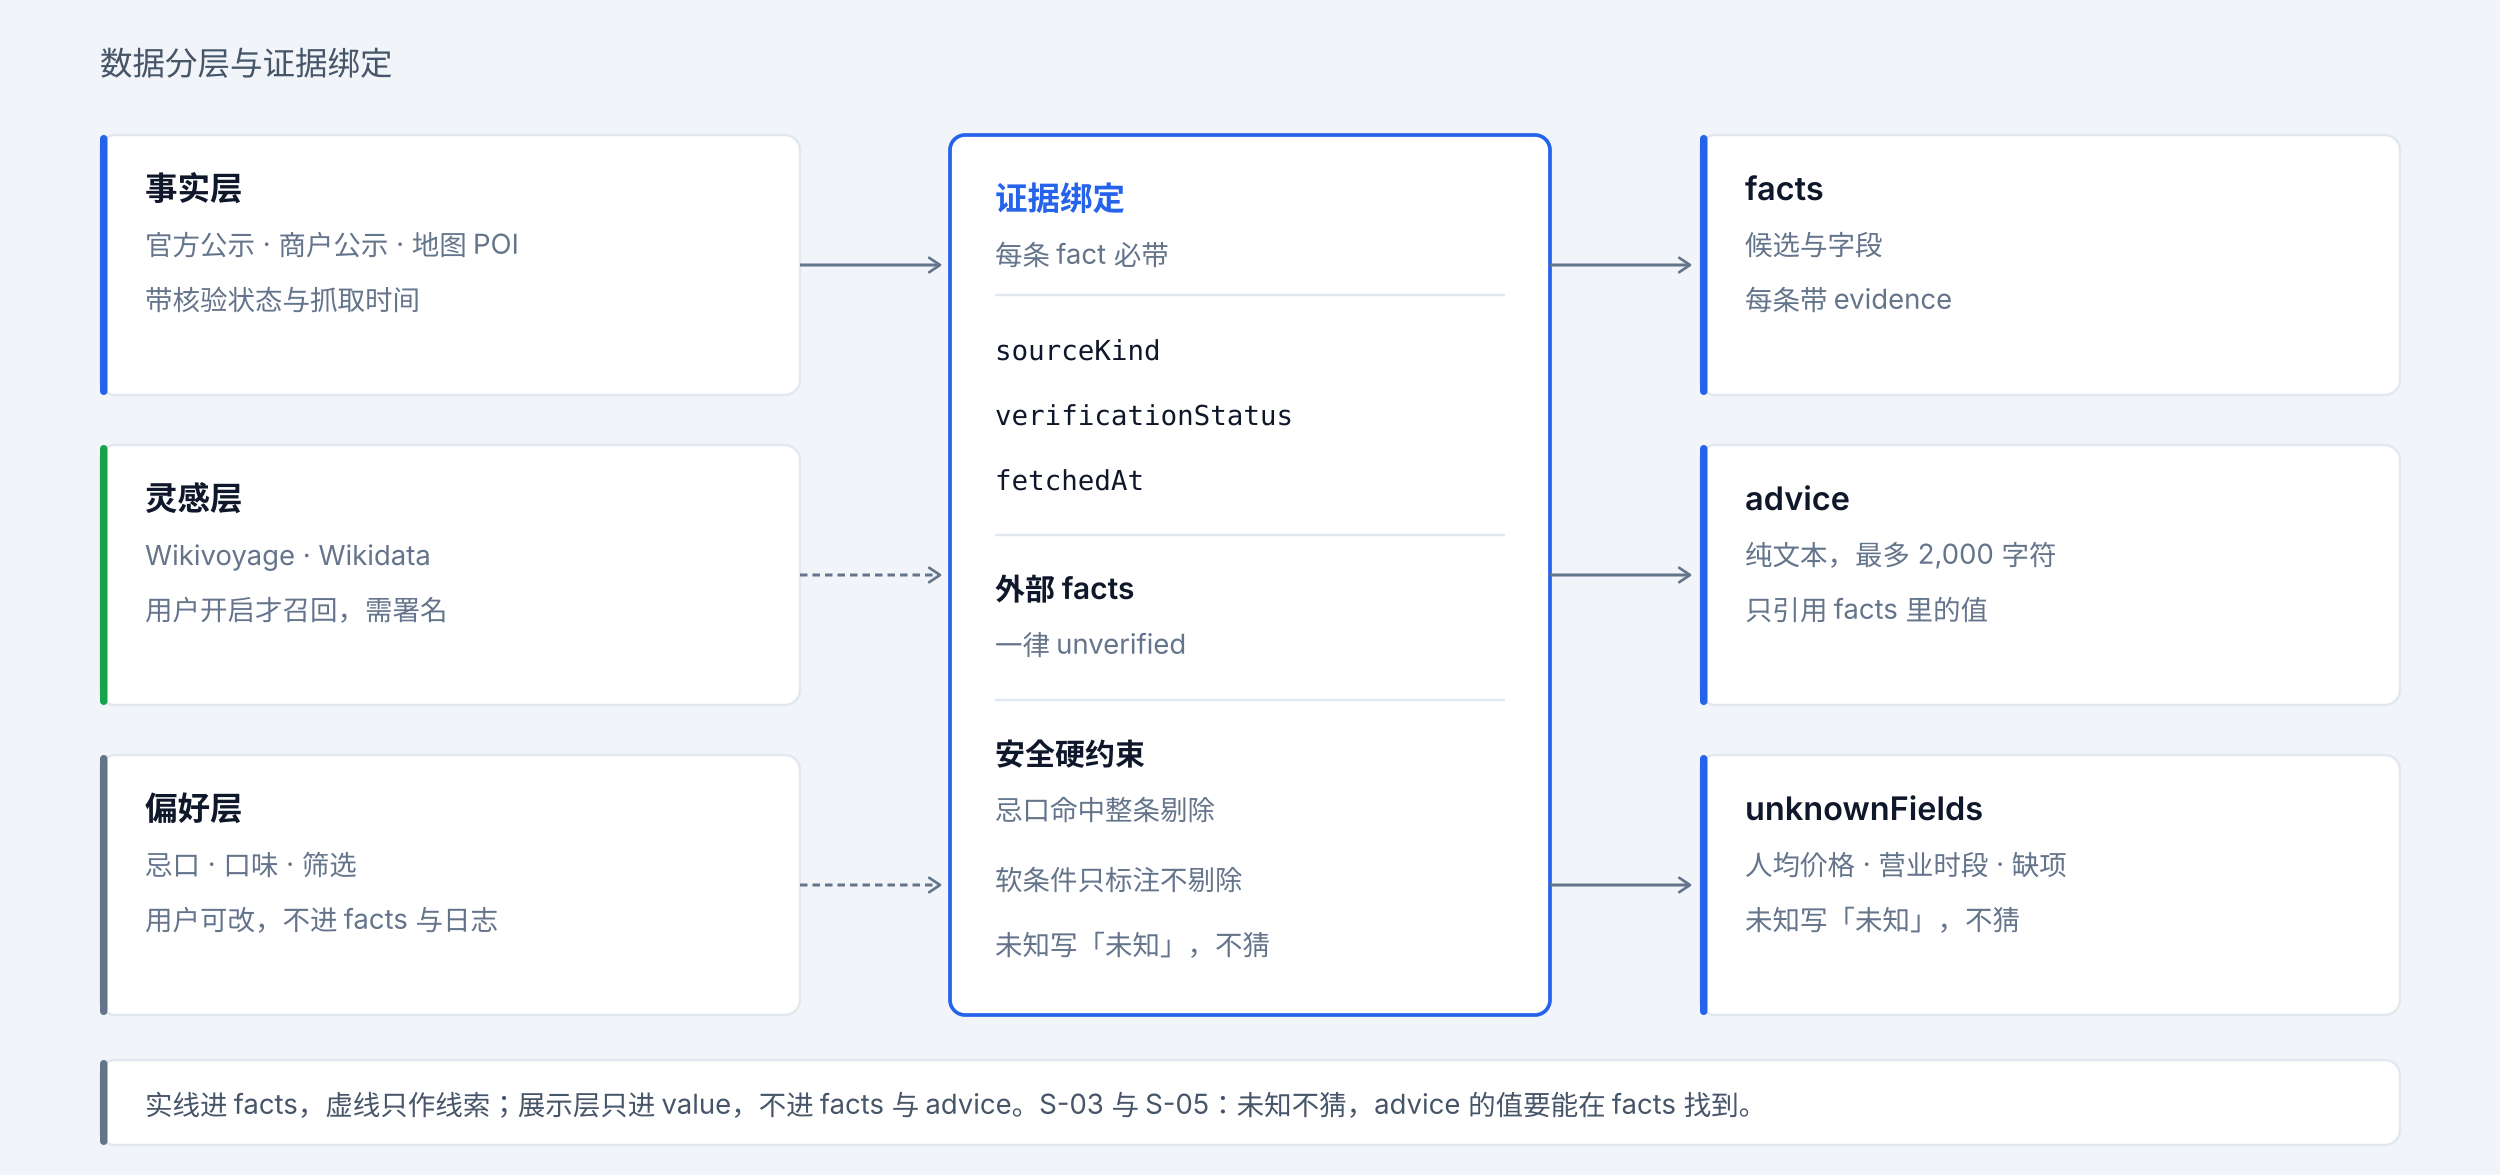
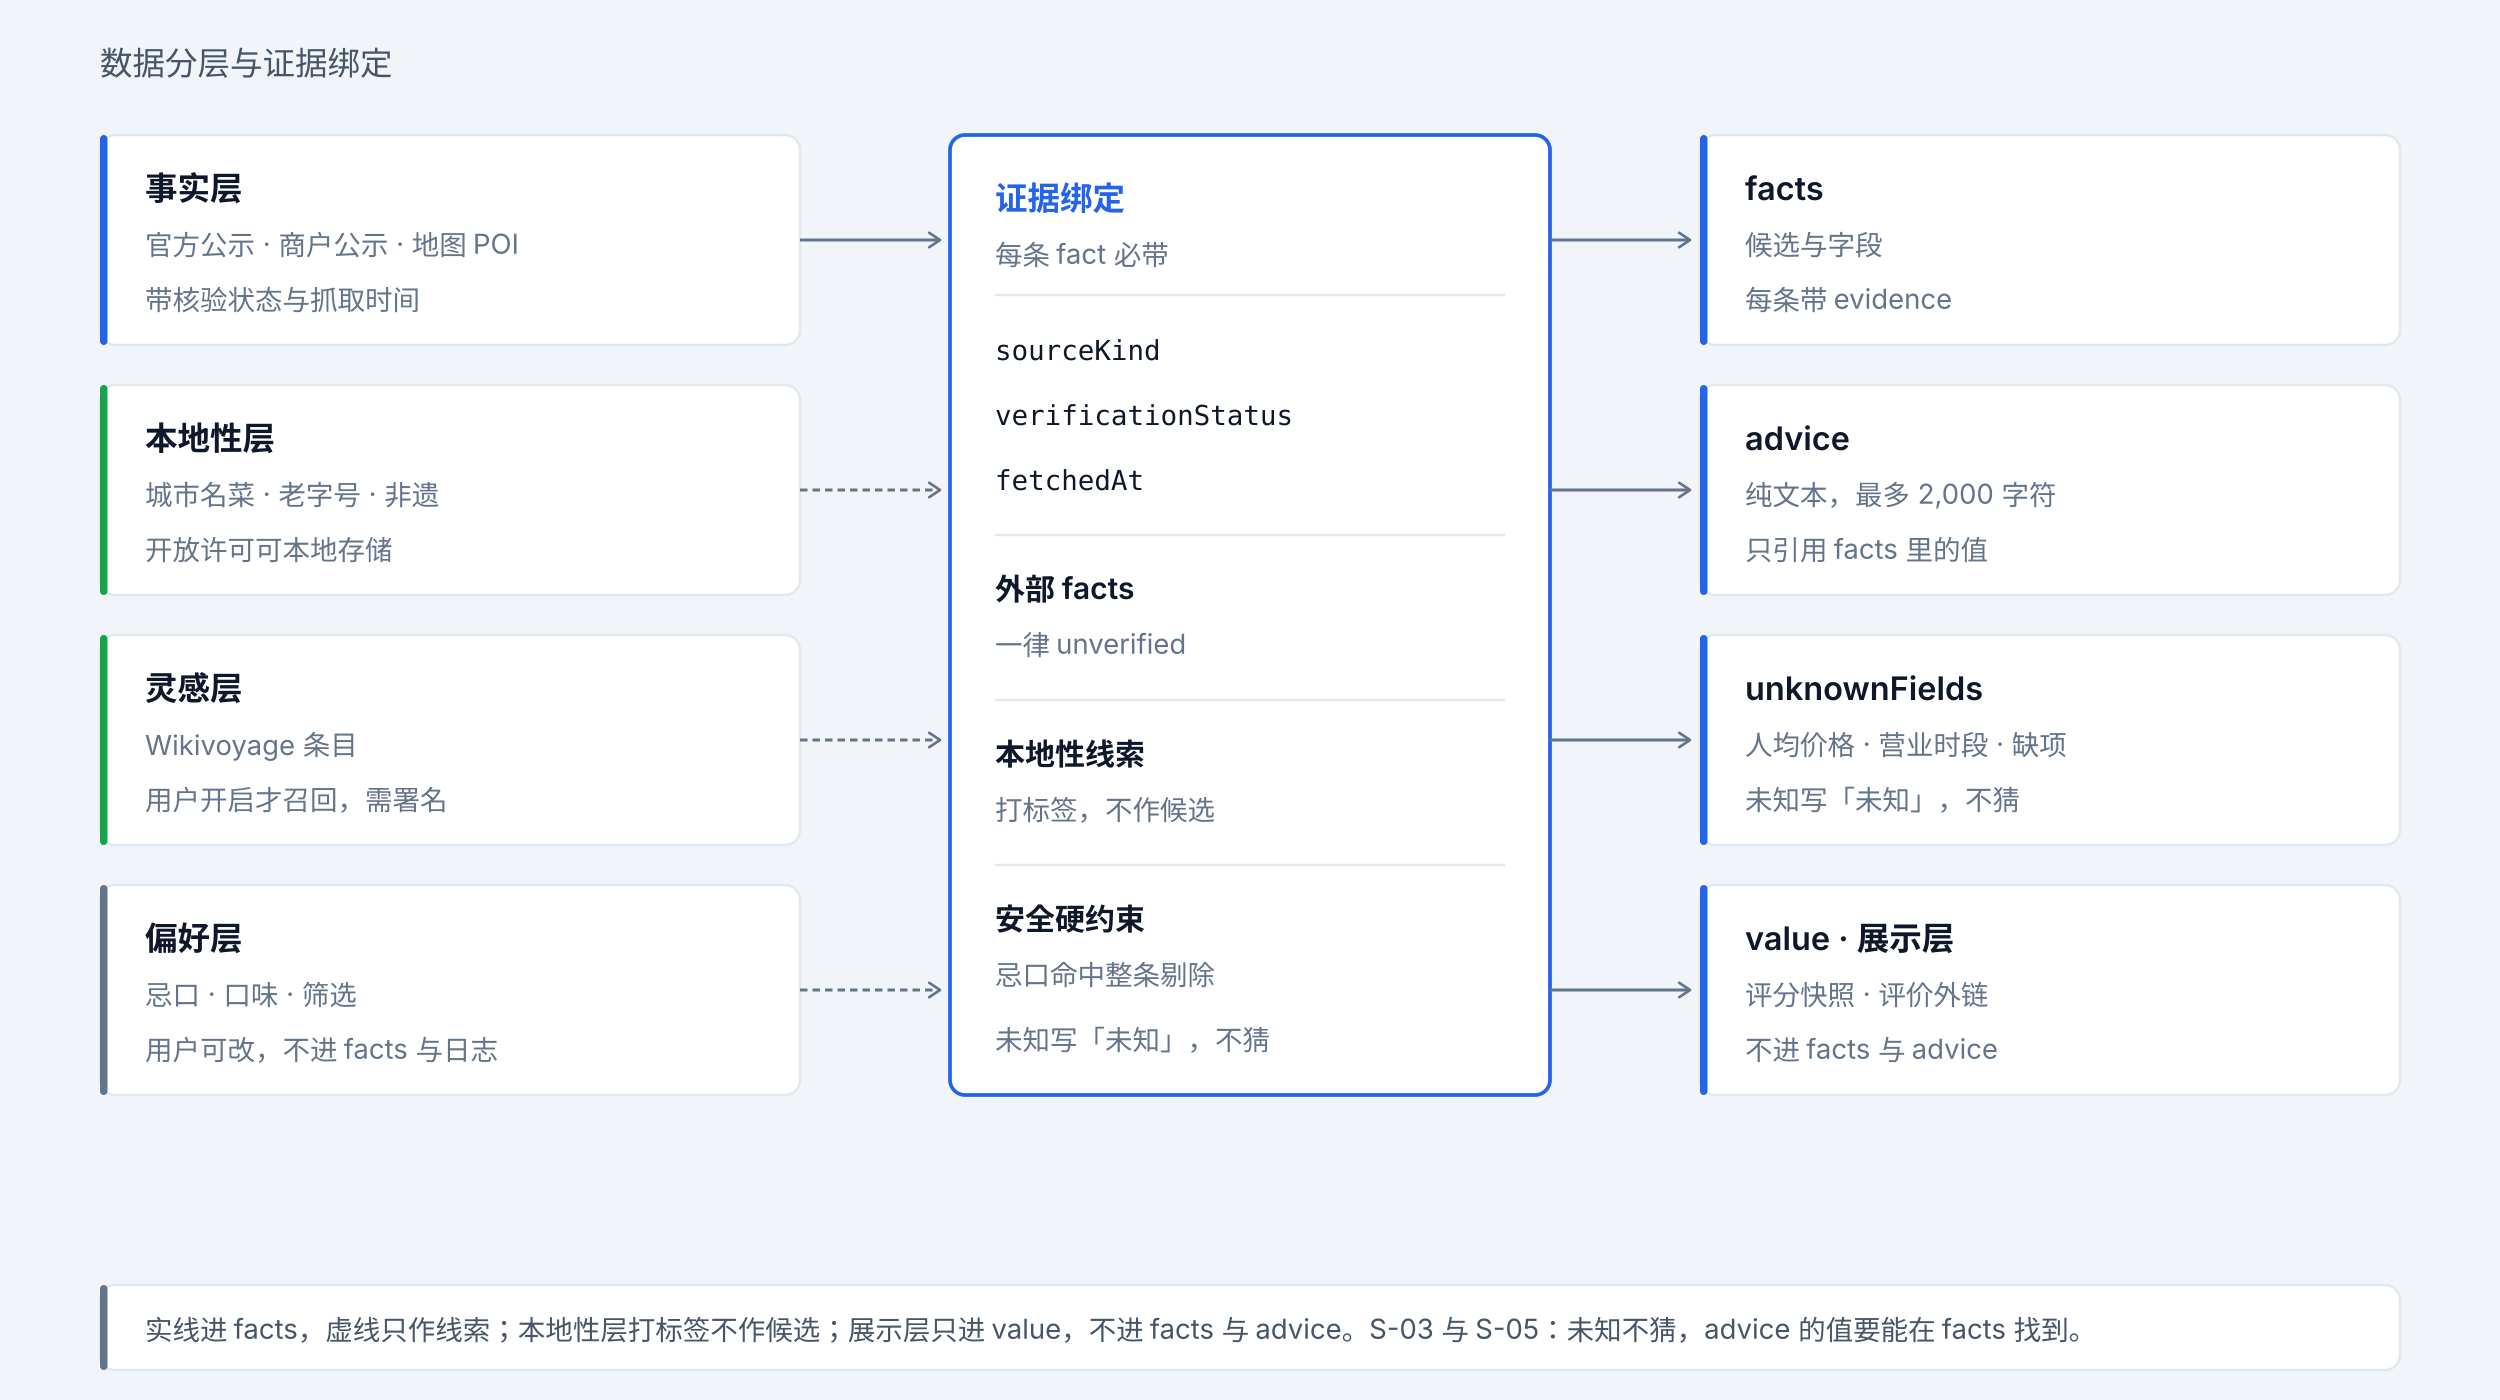
- <svg xmlns="http://www.w3.org/2000/svg" viewBox="0 0 1000 470" width="1000" height="470" style="max-width:100%;height:auto" role="img" font-family="-apple-system, 'Segoe UI', 'Microsoft YaHei', sans-serif">
+ <svg xmlns="http://www.w3.org/2000/svg" viewBox="0 0 1000 560" width="1000" height="560" style="max-width:100%;height:auto" role="img" font-family="-apple-system, 'Segoe UI', 'Microsoft YaHei', sans-serif">
  <defs>
    <marker id="arrow" viewBox="0 0 10 10" refX="8" refY="5" markerWidth="6" markerHeight="6" orient="auto-start-reverse">
      <path d="M2 1L8 5L2 9" fill="none" stroke="#64748b" stroke-width="1.5" stroke-linecap="round" stroke-linejoin="round" />
    </marker>
  </defs>
-   <rect x="0" y="0" width="1000" height="470" fill="#f1f5f9" />
+   <rect x="0" y="0" width="1000" height="560" fill="#f1f5f9" />
  <text x="40" y="30" font-size="13" fill="#475569">数据分层与证据绑定</text>
-   <rect x="40" y="54" width="280" height="104" rx="6" fill="#ffffff" stroke="#e2e8f0" stroke-width="1" />
-   <rect x="40" y="54" width="3" height="104" rx="1.5" fill="#2563eb" />
+   <rect x="40" y="54" width="280" height="84" rx="6" fill="#ffffff" stroke="#e2e8f0" stroke-width="1" />
+   <rect x="40" y="54" width="3" height="84" rx="1.5" fill="#2563eb" />
  <text x="58" y="80" font-size="13" font-weight="600" fill="#0f172a">事实层</text>
  <text x="58" y="102" font-size="11" fill="#64748b">官方公示 · 商户公示 · 地图 POI</text>
  <text x="58" y="124" font-size="11" fill="#64748b">带核验状态与抓取时间</text>
-   <rect x="40" y="178" width="280" height="104" rx="6" fill="#ffffff" stroke="#e2e8f0" stroke-width="1" />
-   <rect x="40" y="178" width="3" height="104" rx="1.5" fill="#16a34a" />
-   <text x="58" y="204" font-size="13" font-weight="600" fill="#0f172a">灵感层</text>
-   <text x="58" y="226" font-size="11" fill="#64748b">Wikivoyage · Wikidata</text>
-   <text x="58" y="248" font-size="11" fill="#64748b">用户开启才召回，需署名</text>
-   <rect x="40" y="302" width="280" height="104" rx="6" fill="#ffffff" stroke="#e2e8f0" stroke-width="1" />
-   <rect x="40" y="302" width="3" height="104" rx="1.5" fill="#64748b" />
-   <text x="58" y="328" font-size="13" font-weight="600" fill="#0f172a">偏好层</text>
-   <text x="58" y="350" font-size="11" fill="#64748b">忌口 · 口味 · 筛选</text>
-   <text x="58" y="372" font-size="11" fill="#64748b">用户可改，不进 facts 与日志</text>
-   <path d="M320 106 L376 106" fill="none" stroke="#64748b" stroke-width="1.2" marker-end="url(#arrow)" />
-   <path d="M320 230 L376 230" fill="none" stroke="#64748b" stroke-width="1.2" stroke-dasharray="3 2" marker-end="url(#arrow)" />
-   <path d="M320 354 L376 354" fill="none" stroke="#64748b" stroke-width="1.2" stroke-dasharray="3 2" marker-end="url(#arrow)" />
-   <rect x="380" y="54" width="240" height="352" rx="6" fill="#ffffff" stroke="#2563eb" stroke-width="1.5" />
+   <rect x="40" y="154" width="280" height="84" rx="6" fill="#ffffff" stroke="#e2e8f0" stroke-width="1" />
+   <rect x="40" y="154" width="3" height="84" rx="1.5" fill="#16a34a" />
+   <text x="58" y="180" font-size="13" font-weight="600" fill="#0f172a">本地性层</text>
+   <text x="58" y="202" font-size="11" fill="#64748b">城市名菜 · 老字号 · 非遗</text>
+   <text x="58" y="224" font-size="11" fill="#64748b">开放许可可本地存储</text>
+   <rect x="40" y="254" width="280" height="84" rx="6" fill="#ffffff" stroke="#e2e8f0" stroke-width="1" />
+   <rect x="40" y="254" width="3" height="84" rx="1.5" fill="#16a34a" />
+   <text x="58" y="280" font-size="13" font-weight="600" fill="#0f172a">灵感层</text>
+   <text x="58" y="302" font-size="11" fill="#64748b">Wikivoyage 条目</text>
+   <text x="58" y="324" font-size="11" fill="#64748b">用户开启才召回，需署名</text>
+   <rect x="40" y="354" width="280" height="84" rx="6" fill="#ffffff" stroke="#e2e8f0" stroke-width="1" />
+   <rect x="40" y="354" width="3" height="84" rx="1.5" fill="#64748b" />
+   <text x="58" y="380" font-size="13" font-weight="600" fill="#0f172a">偏好层</text>
+   <text x="58" y="402" font-size="11" fill="#64748b">忌口 · 口味 · 筛选</text>
+   <text x="58" y="424" font-size="11" fill="#64748b">用户可改，不进 facts 与日志</text>
+   <path d="M320 96 L376 96" fill="none" stroke="#64748b" stroke-width="1.2" marker-end="url(#arrow)" />
+   <path d="M320 196 L376 196" fill="none" stroke="#64748b" stroke-width="1.2" stroke-dasharray="3 2" marker-end="url(#arrow)" />
+   <path d="M320 296 L376 296" fill="none" stroke="#64748b" stroke-width="1.2" stroke-dasharray="3 2" marker-end="url(#arrow)" />
+   <path d="M320 396 L376 396" fill="none" stroke="#64748b" stroke-width="1.2" stroke-dasharray="3 2" marker-end="url(#arrow)" />
+   <rect x="380" y="54" width="240" height="384" rx="6" fill="#ffffff" stroke="#2563eb" stroke-width="1.5" />
  <text x="398" y="84" font-size="13" font-weight="600" fill="#2563eb">证据绑定</text>
  <text x="398" y="106" font-size="11" fill="#64748b">每条 fact 必带</text>
  <path d="M398 118 L602 118" fill="none" stroke="#e2e8f0" stroke-width="1" />
  <text x="398" y="144" font-size="11" fill="#0f172a" font-family="'SFMono-Regular', Consolas, monospace">sourceKind</text>
  <text x="398" y="170" font-size="11" fill="#0f172a" font-family="'SFMono-Regular', Consolas, monospace">verificationStatus</text>
  <text x="398" y="196" font-size="11" fill="#0f172a" font-family="'SFMono-Regular', Consolas, monospace">fetchedAt</text>
  <path d="M398 214 L602 214" fill="none" stroke="#e2e8f0" stroke-width="1" />
  <text x="398" y="240" font-size="12" font-weight="600" fill="#0f172a">外部 facts</text>
  <text x="398" y="262" font-size="11" fill="#64748b">一律 unverified</text>
  <path d="M398 280 L602 280" fill="none" stroke="#e2e8f0" stroke-width="1" />
-   <text x="398" y="306" font-size="12" font-weight="600" fill="#0f172a">安全硬约束</text>
-   <text x="398" y="328" font-size="11" fill="#64748b">忌口命中整条剔除</text>
-   <text x="398" y="356" font-size="11" fill="#64748b">软条件只标注不剔除</text>
-   <text x="398" y="382" font-size="11" fill="#64748b">未知写「未知」，不猜</text>
-   <path d="M620 106 L676 106" fill="none" stroke="#64748b" stroke-width="1.2" marker-end="url(#arrow)" />
-   <path d="M620 230 L676 230" fill="none" stroke="#64748b" stroke-width="1.2" marker-end="url(#arrow)" />
-   <path d="M620 354 L676 354" fill="none" stroke="#64748b" stroke-width="1.2" marker-end="url(#arrow)" />
-   <rect x="680" y="54" width="280" height="104" rx="6" fill="#ffffff" stroke="#e2e8f0" stroke-width="1" />
-   <rect x="680" y="54" width="3" height="104" rx="1.5" fill="#2563eb" />
+   <text x="398" y="306" font-size="12" font-weight="600" fill="#0f172a">本地性线索</text>
+   <text x="398" y="328" font-size="11" fill="#64748b">打标签，不作候选</text>
+   <path d="M398 346 L602 346" fill="none" stroke="#e2e8f0" stroke-width="1" />
+   <text x="398" y="372" font-size="12" font-weight="600" fill="#0f172a">安全硬约束</text>
+   <text x="398" y="394" font-size="11" fill="#64748b">忌口命中整条剔除</text>
+   <text x="398" y="420" font-size="11" fill="#64748b">未知写「未知」，不猜</text>
+   <path d="M620 96 L676 96" fill="none" stroke="#64748b" stroke-width="1.2" marker-end="url(#arrow)" />
+   <path d="M620 196 L676 196" fill="none" stroke="#64748b" stroke-width="1.2" marker-end="url(#arrow)" />
+   <path d="M620 296 L676 296" fill="none" stroke="#64748b" stroke-width="1.2" marker-end="url(#arrow)" />
+   <path d="M620 396 L676 396" fill="none" stroke="#64748b" stroke-width="1.2" marker-end="url(#arrow)" />
+   <rect x="680" y="54" width="280" height="84" rx="6" fill="#ffffff" stroke="#e2e8f0" stroke-width="1" />
+   <rect x="680" y="54" width="3" height="84" rx="1.5" fill="#2563eb" />
  <text x="698" y="80" font-size="13" font-weight="600" fill="#0f172a">facts</text>
  <text x="698" y="102" font-size="11" fill="#64748b">候选与字段</text>
  <text x="698" y="124" font-size="11" fill="#64748b">每条带 evidence</text>
-   <rect x="680" y="178" width="280" height="104" rx="6" fill="#ffffff" stroke="#e2e8f0" stroke-width="1" />
-   <rect x="680" y="178" width="3" height="104" rx="1.5" fill="#2563eb" />
-   <text x="698" y="204" font-size="13" font-weight="600" fill="#0f172a">advice</text>
-   <text x="698" y="226" font-size="11" fill="#64748b">纯文本，最多 2,000 字符</text>
-   <text x="698" y="248" font-size="11" fill="#64748b">只引用 facts 里的值</text>
-   <rect x="680" y="302" width="280" height="104" rx="6" fill="#ffffff" stroke="#e2e8f0" stroke-width="1" />
-   <rect x="680" y="302" width="3" height="104" rx="1.5" fill="#2563eb" />
-   <text x="698" y="328" font-size="13" font-weight="600" fill="#0f172a">unknownFields</text>
-   <text x="698" y="350" font-size="11" fill="#64748b">人均价格 · 营业时段 · 缺项</text>
-   <text x="698" y="372" font-size="11" fill="#64748b">未知写「未知」，不猜</text>
-   <rect x="40" y="424" width="920" height="34" rx="6" fill="#ffffff" stroke="#e2e8f0" stroke-width="1" />
-   <rect x="40" y="424" width="3" height="34" rx="1.5" fill="#64748b" />
-   <text x="58" y="446" font-size="11" fill="#475569">实线进 facts，虚线只作线索；展示层只进 value，不进 facts 与 advice。S-03 与 S-05：未知不猜，advice 的值要能在 facts 找到。</text>
+   <rect x="680" y="154" width="280" height="84" rx="6" fill="#ffffff" stroke="#e2e8f0" stroke-width="1" />
+   <rect x="680" y="154" width="3" height="84" rx="1.5" fill="#2563eb" />
+   <text x="698" y="180" font-size="13" font-weight="600" fill="#0f172a">advice</text>
+   <text x="698" y="202" font-size="11" fill="#64748b">纯文本，最多 2,000 字符</text>
+   <text x="698" y="224" font-size="11" fill="#64748b">只引用 facts 里的值</text>
+   <rect x="680" y="254" width="280" height="84" rx="6" fill="#ffffff" stroke="#e2e8f0" stroke-width="1" />
+   <rect x="680" y="254" width="3" height="84" rx="1.5" fill="#2563eb" />
+   <text x="698" y="280" font-size="13" font-weight="600" fill="#0f172a">unknownFields</text>
+   <text x="698" y="302" font-size="11" fill="#64748b">人均价格 · 营业时段 · 缺项</text>
+   <text x="698" y="324" font-size="11" fill="#64748b">未知写「未知」，不猜</text>
+   <rect x="680" y="354" width="280" height="84" rx="6" fill="#ffffff" stroke="#e2e8f0" stroke-width="1" />
+   <rect x="680" y="354" width="3" height="84" rx="1.5" fill="#2563eb" />
+   <text x="698" y="380" font-size="13" font-weight="600" fill="#0f172a">value · 展示层</text>
+   <text x="698" y="402" font-size="11" fill="#64748b">评分快照 · 评价外链</text>
+   <text x="698" y="424" font-size="11" fill="#64748b">不进 facts 与 advice</text>
+   <rect x="40" y="514" width="920" height="34" rx="6" fill="#ffffff" stroke="#e2e8f0" stroke-width="1" />
+   <rect x="40" y="514" width="3" height="34" rx="1.5" fill="#64748b" />
+   <text x="58" y="536" font-size="11" fill="#475569">实线进 facts，虚线只作线索；本地性层打标签不作候选；展示层只进 value，不进 facts 与 advice。S-03 与 S-05：未知不猜，advice 的值要能在 facts 找到。</text>
</svg>
